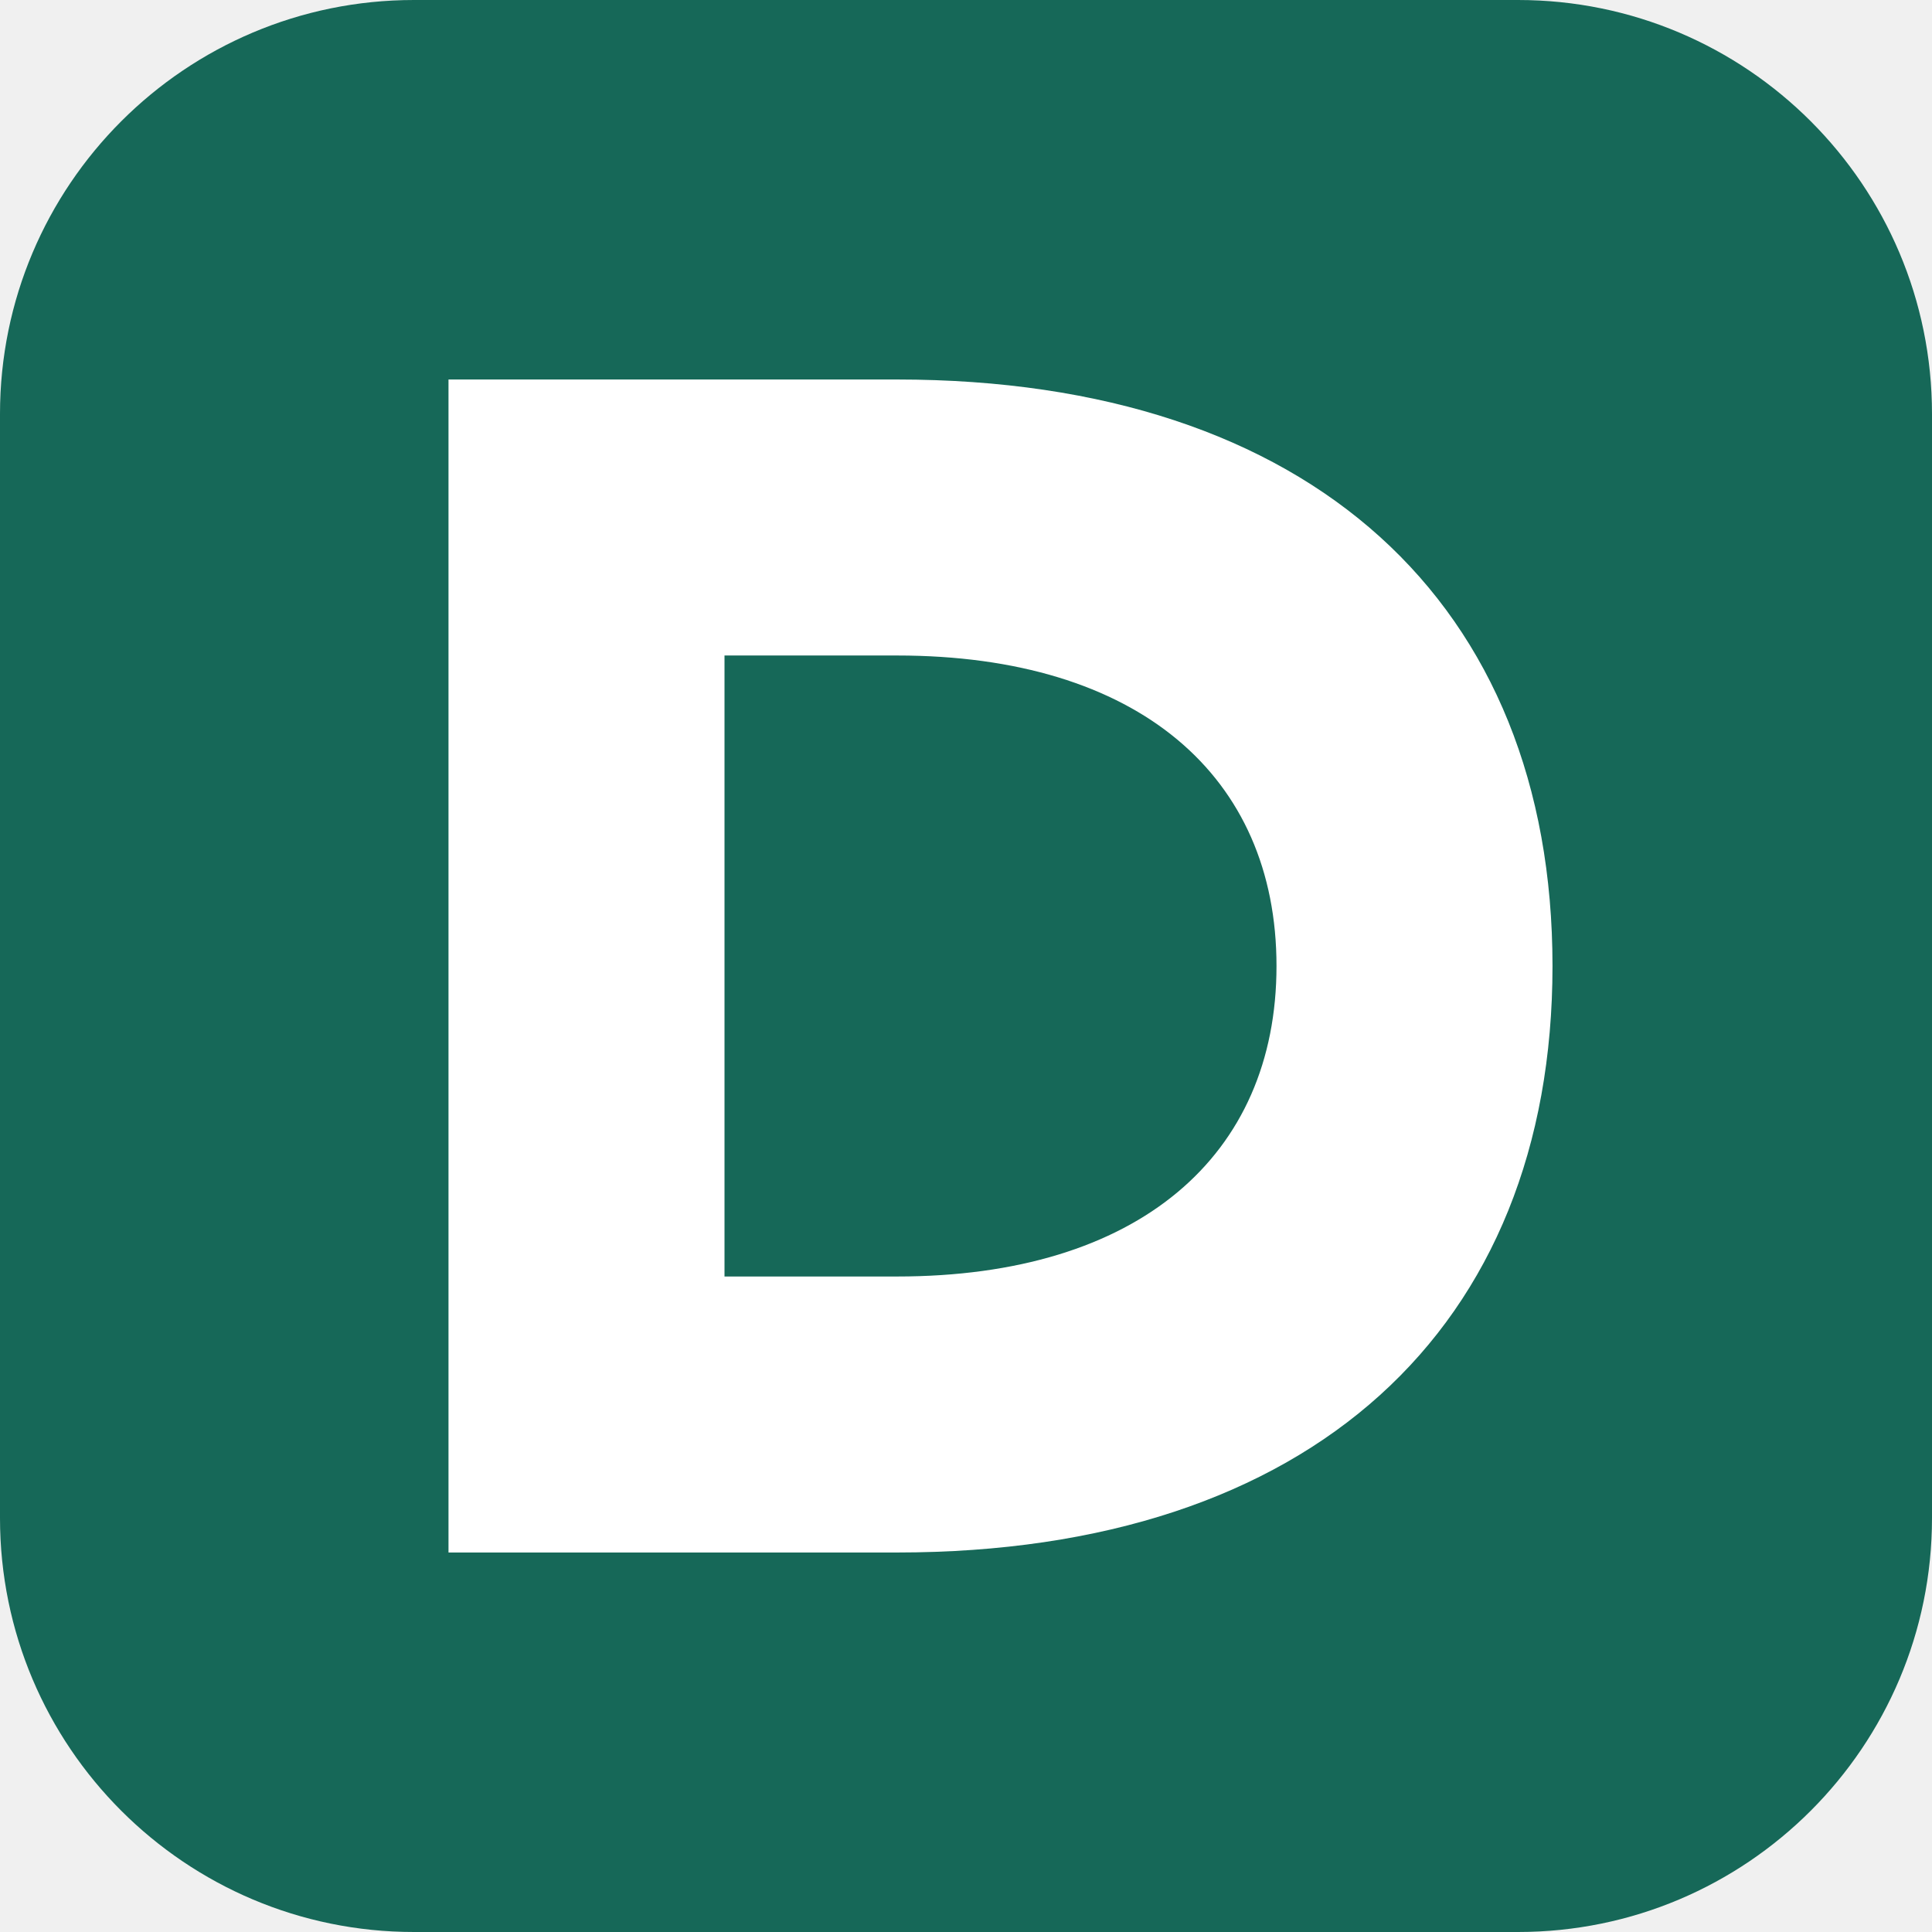
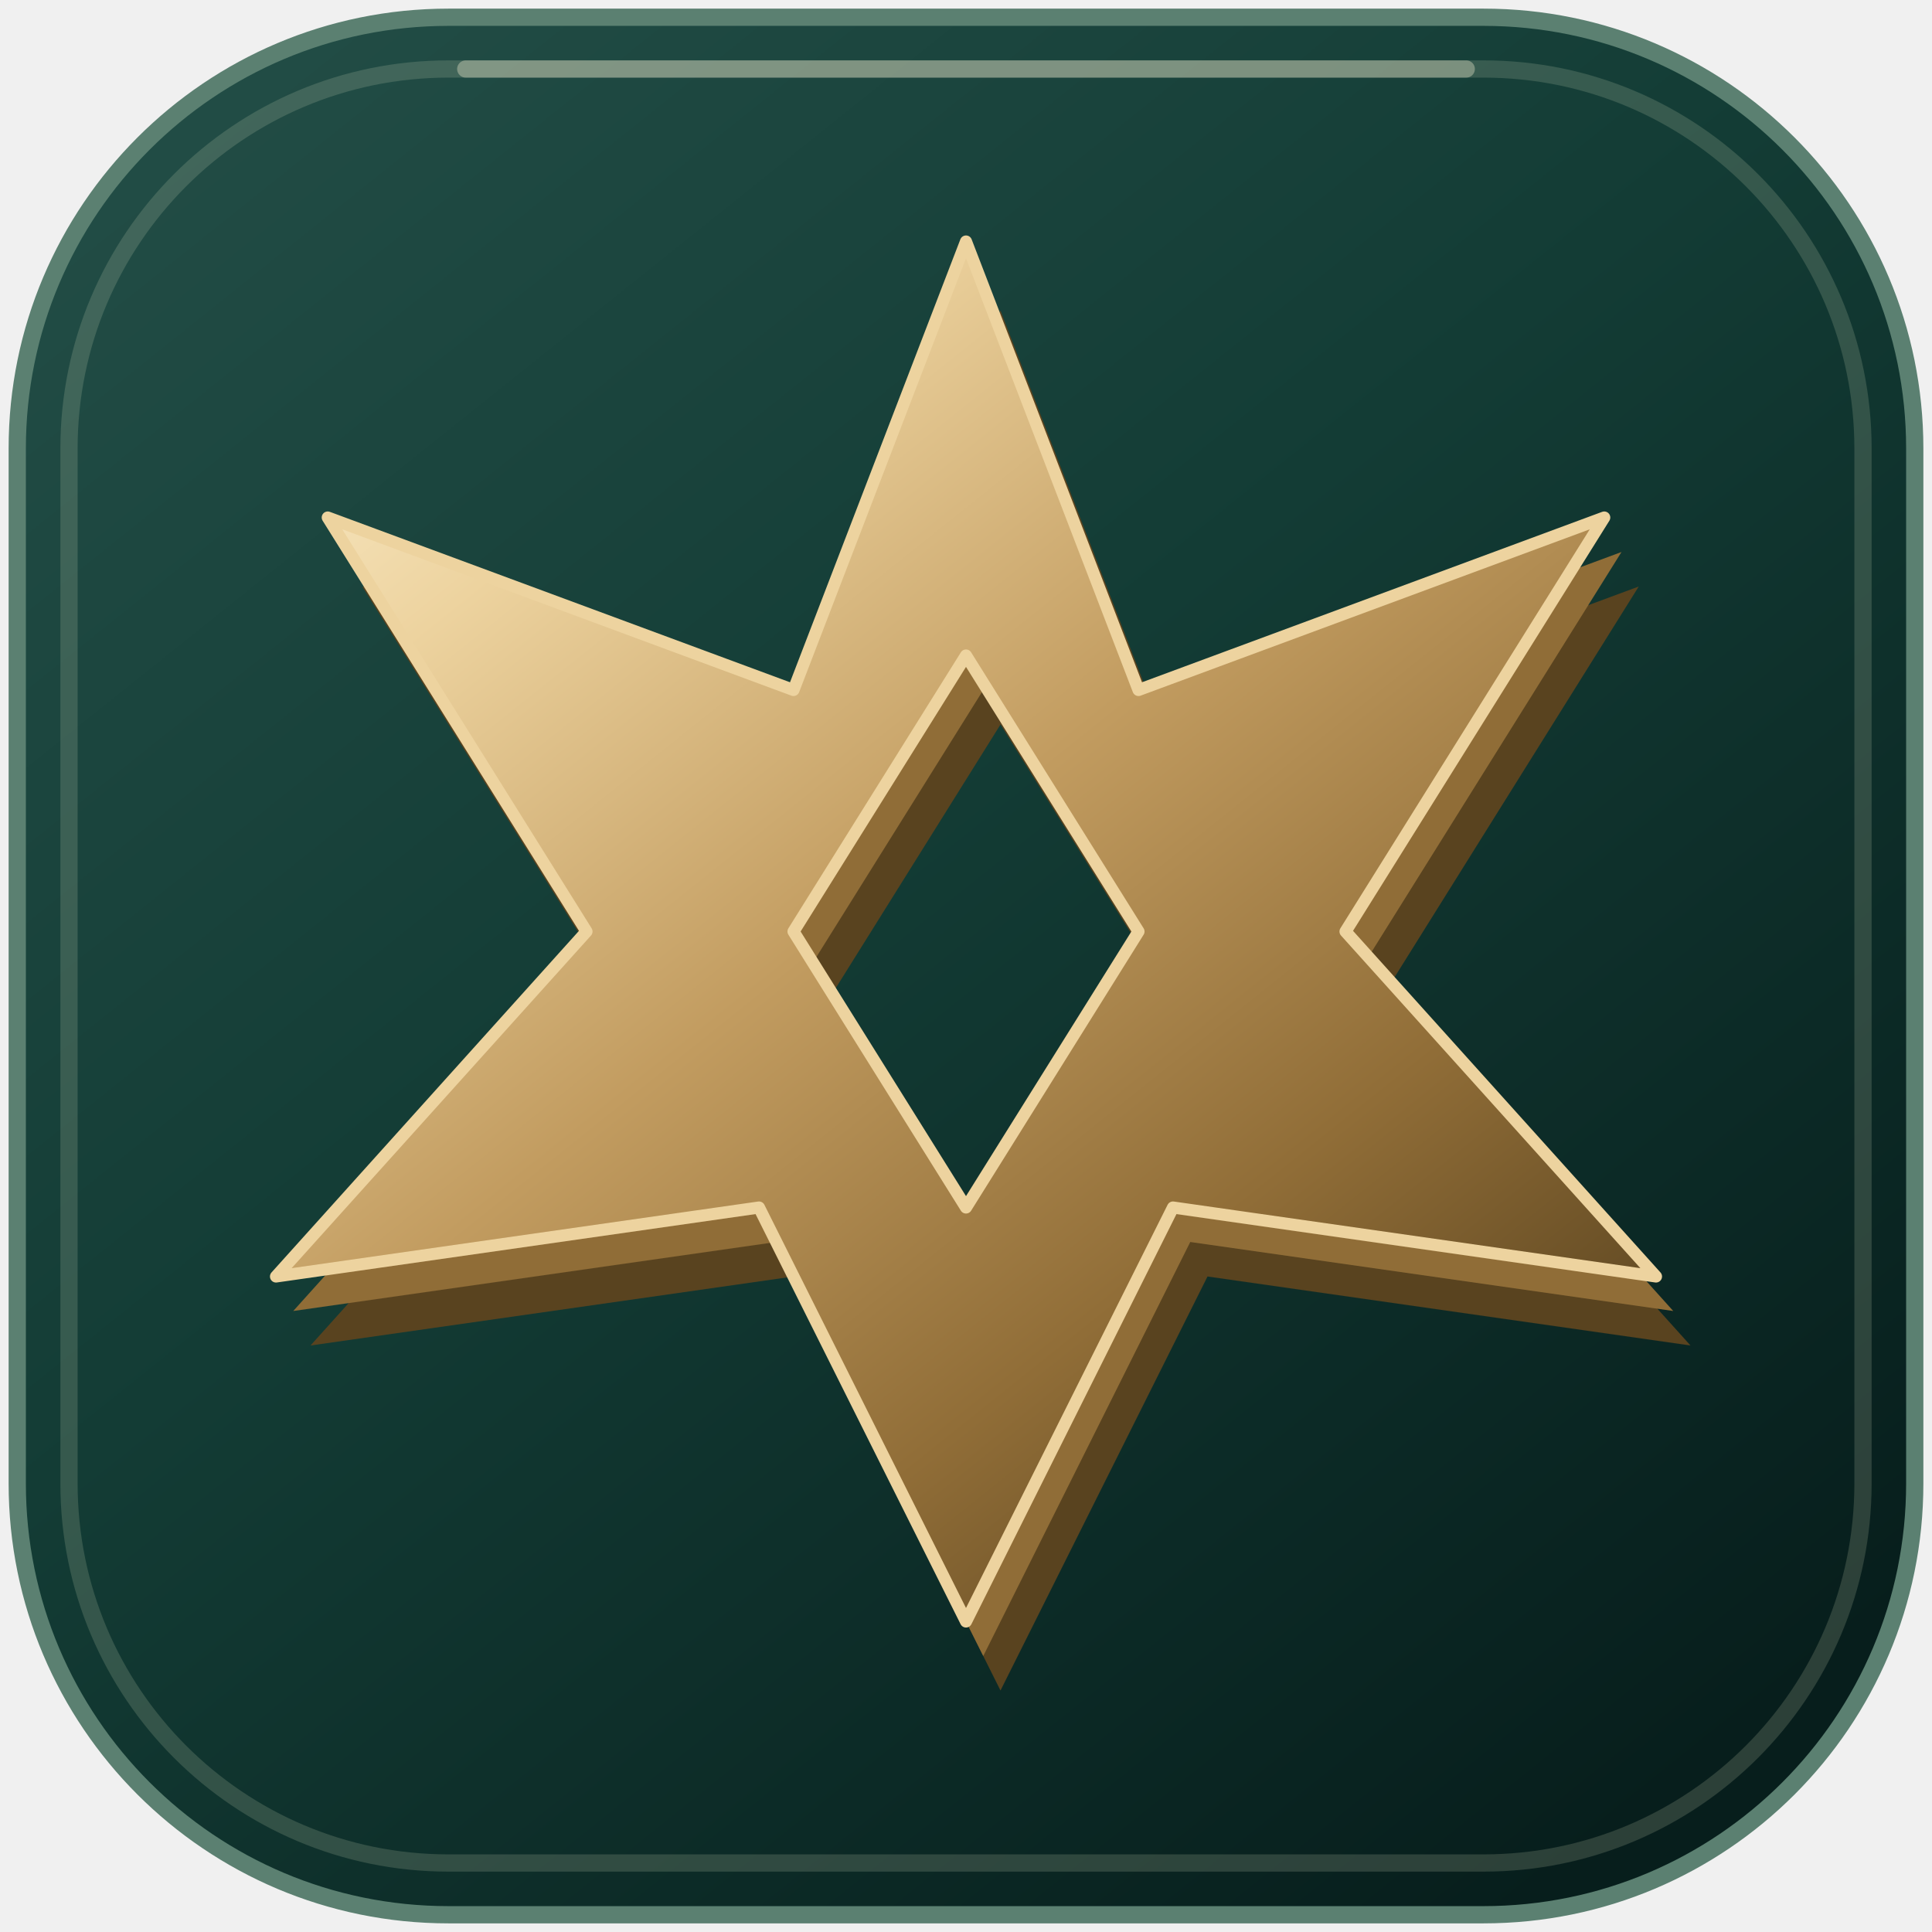
<svg xmlns="http://www.w3.org/2000/svg" viewBox="0 0 112 112" role="img" aria-label="DENTAYA">
-   <rect width="112" height="112" rx="24" fill="#166858" />
-   <g transform="translate(8 8)">
-     <path fill="#FFFFFF" fill-rule="evenodd" d="M18 14H44C68 14 82 27 82 48S68 82 44 82H18ZM34 30V66H44C58 66 66 59 66 48S58 30 44 30Z" />
+   <defs>
+     <linearGradient id="dy-10-icon-face" x1="0" y1="0" x2=".8" y2="1" gradientUnits="objectBoundingBox">
+       <stop offset="0" stop-color="#FFF5D9" />
+       <stop offset=".22" stop-color="#EDD39F" />
+       <stop offset=".5" stop-color="#C29C60" />
+       <stop offset=".77" stop-color="#906D37" />
+       <stop offset="1" stop-color="#59431F" />
+     </linearGradient>
+     <linearGradient id="dy-10-icon-tile" x2=".8" y2="1">
+       <stop stop-color="#244F48" />
+       <stop offset=".48" stop-color="#133C35" />
+       <stop offset="1" stop-color="#071E1C" />
+     </linearGradient>
+   </defs>
+   <rect x="1" y="1" width="110" height="110" rx="25" fill="url(#dy-10-icon-tile)" stroke="#5B8071" stroke-width="1" />
+   <rect x="4" y="4" width="104" height="104" rx="22" fill="none" stroke="#DFE8C7" stroke-opacity=".17" />
+   <path d="M27 4H85" stroke="#F8F1D3" stroke-opacity=".35" stroke-linecap="round" />
+   <g transform="translate(8 6)">
+     <g data-material="champagne" data-depth="vector">
+       <g transform="translate(2 4)">
+         <path fill="#59431F" fill-rule="evenodd" d="M48 8L58 34L85 24L70 48L88 68L60 64L48 88L36 64L8 68L26 48L11 24L38 34ZM48 32L38 48L48 64L58 48Z" />
+       </g>
+       <g transform="translate(1 2)">
+         <path fill="#906D37" fill-rule="evenodd" d="M48 8L58 34L85 24L70 48L88 68L60 64L48 88L36 64L8 68L26 48L11 24L38 34ZM48 32L38 48L48 64L58 48Z" />
+       </g>
+       <path fill="url(#dy-10-icon-face)" fill-rule="evenodd" stroke="#EDD39F" stroke-width="0.7" stroke-linejoin="round" d="M48 8L58 34L85 24L70 48L88 68L60 64L48 88L36 64L8 68L26 48L11 24L38 34ZM48 32L38 48L48 64L58 48Z" />
+     </g>
  </g>
</svg>
